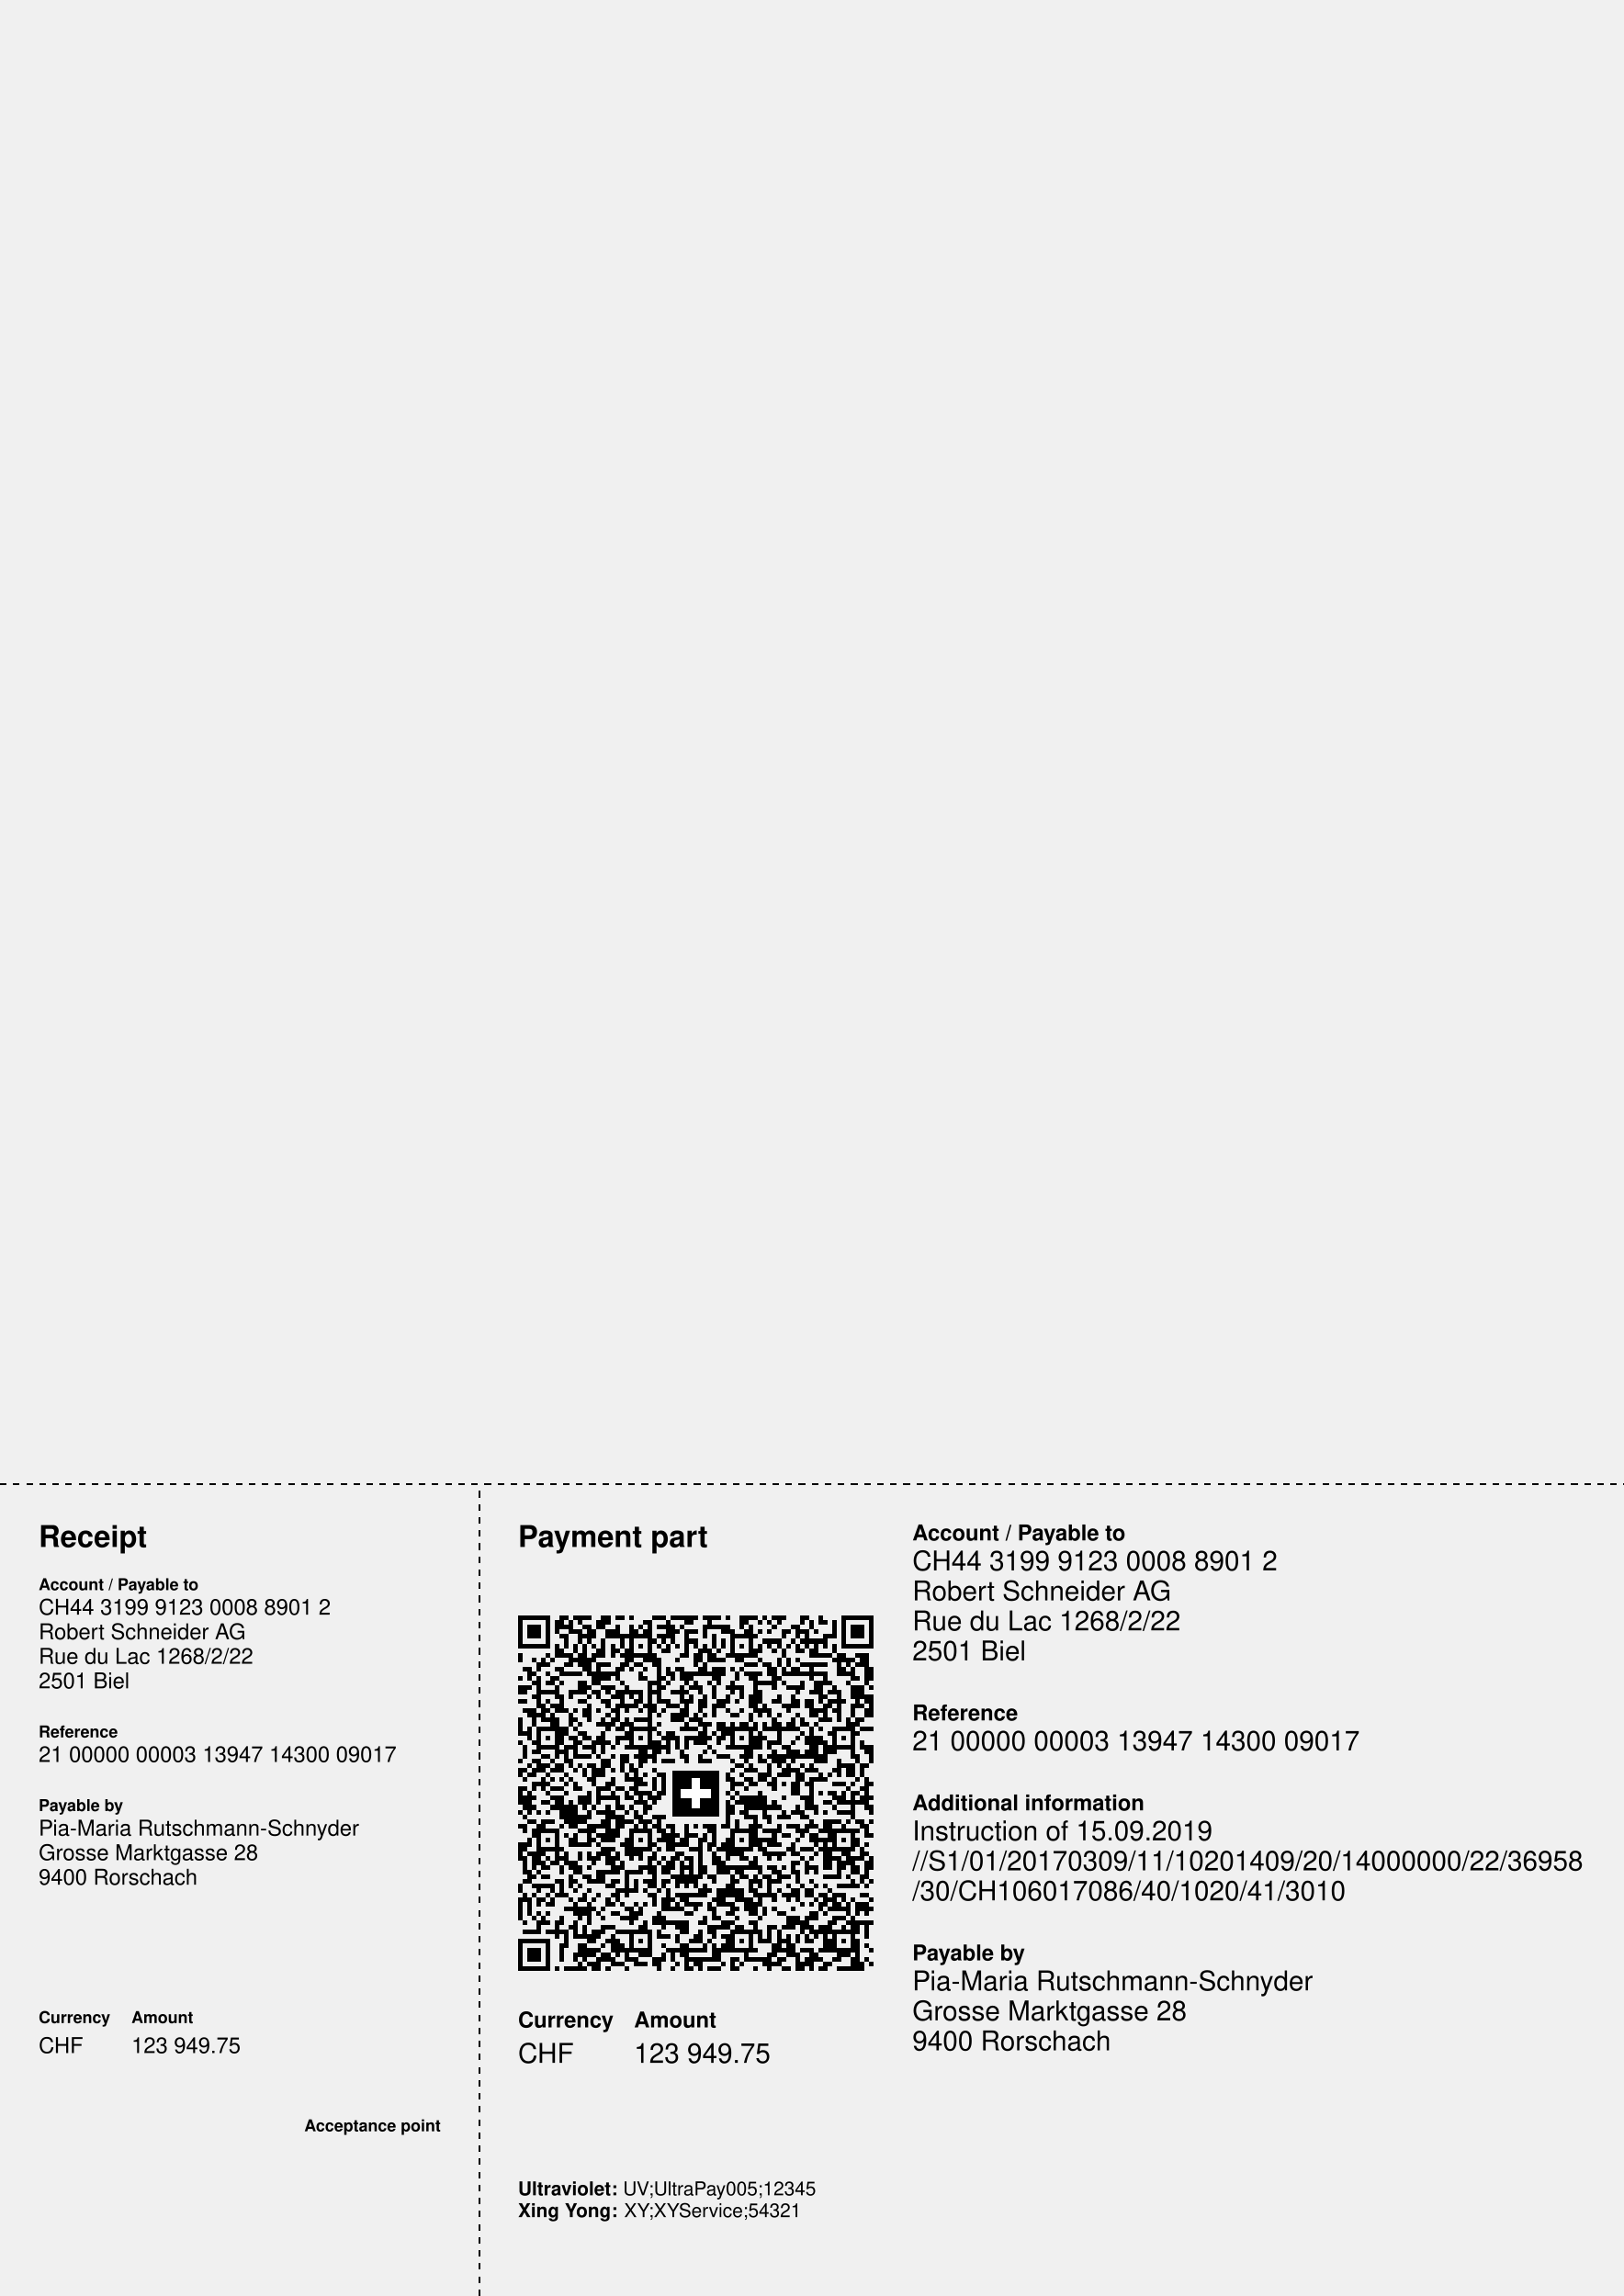
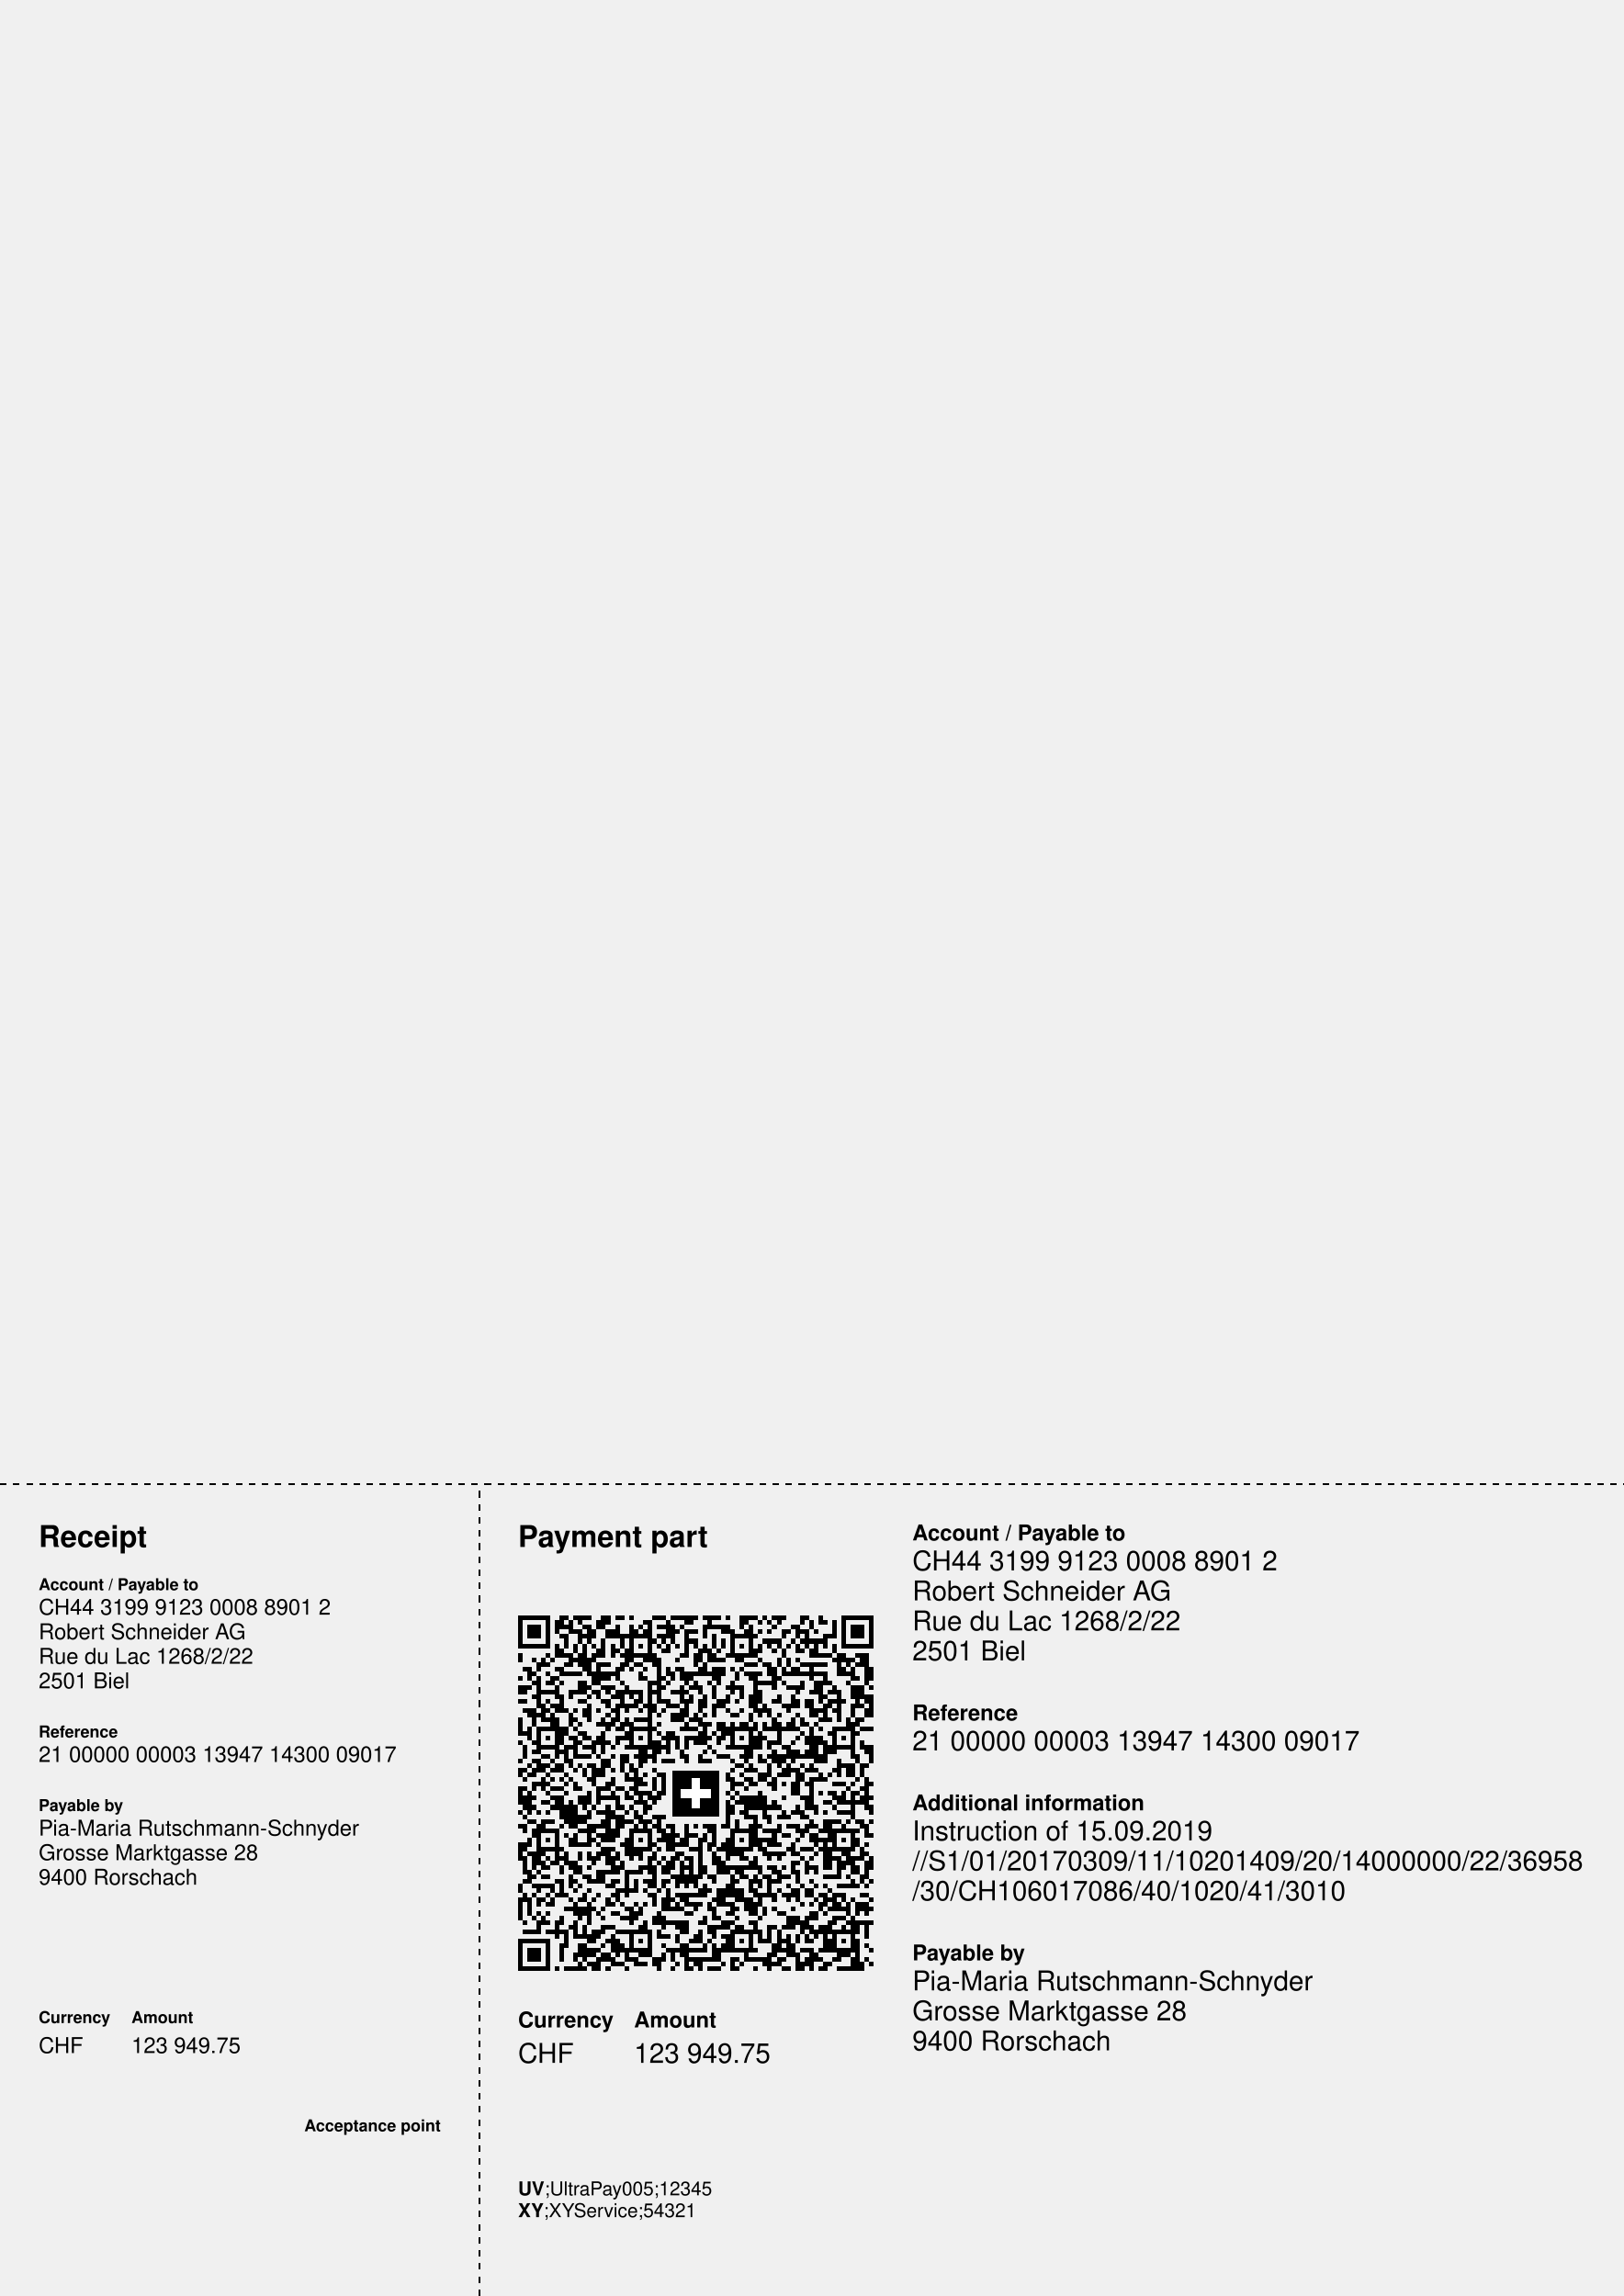
<svg xmlns="http://www.w3.org/2000/svg" width="210mm" height="297mm" version="1.1" viewBox="0 0 595.276 841.89">
  <g font-family="Helvetica,Arial,&quot;Liberation Sans&quot;" transform="translate(0 841.89)">
    <g transform="translate(189.921 -0)">
      <text x="0" y="-274.665" font-size="11" font-weight="bold">Payment part</text>
    </g>
    <g transform="translate(189.921 -119.055) scale(1.693)">
      <path fill="#000000" shape-rendering="crispEdges" d="M0,-77h7v1h-7zm9,0h1v3h-1zm1,0h1v1h-1zm2,0h4v1h-4zm6,0h2v2h-2zm3,0h2v1h-2z m3,0h1v1h-1zm5,0h3v1h-3zm4,0h6v1h-6zm7,0h4v1h-4zm5,0h1v1h-1zm3,0h4v1h-4z m5,0h1v1h-1zm2,0h3v1h-3zm6,0h2v1h-2zm4,0h1v2h-1zm5,0h7v1h-7zm-70,1h1v6h-1z m6,0h1v6h-1zm2,0h1v3h-1zm3,0h1v3h-1zm2,0h1v1h-1zm4,0h1v2h-1zm10,0h2v1h-2z m5,0h1v4h-1zm4,0h2v1h-2zm5,0h1v2h-1zm7,0h2v1h-2zm4,0h1v1h-1zm2,0h1v1h-1z m2,0h1v1h-1zm5,0h1v1h-1zm2,0h1v2h-1zm3,0h1v1h-1zm2,0h1v4h-1zm2,0h1v6h-1z m6,0h1v6h-1zm-74,1h3v3h-3zm8,0h1v1h-1zm4,0h2v1h-2zm4,0h1v1h-1zm3,0h1v3h-1z m3,0h1v8h-1zm2,0h1v1h-1zm2,0h1v8h-1zm2,0h2v1h-2zm3,0h1v4h-1zm2,0h1v1h-1z m5,0h1v3h-1zm2,0h4v1h-4zm6,0h1v1h-1zm2,0h1v7h-1zm5,0h1v1h-1zm4,0h2v1h-2z m13,0h3v3h-3zm-60,1h2v1h-2zm3,0h2v2h-2zm4,0h2v2h-2zm6,0h1v2h-1zm2,0h1v2h-1z m7,0h1v1h-1zm2,0h1v6h-1zm1,0h2v1h-2zm7,0h3v1h-3zm5,0h1v2h-1zm3,0h1v1h-1z m2,0h1v1h-1zm3,0h2v1h-2zm3,0h3v1h-3zm4,0h1v1h-1zm-55,1h2v1h-2zm4,0h2v1h-2z m9,0h1v3h-1zm1,0h1v1h-1zm3,0h1v1h-1zm4,0h2v1h-2zm12,0h1v3h-1zm4,0h1v5h-1z m1,0h2v1h-2zm4,0h1v1h-1zm6,0h1v1h-1zm3,0h1v1h-1zm2,0h1v3h-1zm4,0h1v3h-1z m1,0h1v1h-1zm-57,1h1v2h-1zm3,0h1v1h-1zm2,0h1v1h-1zm3,0h1v4h-1zm11,0h1v1h-1z m2,0h1v1h-1zm6,0h2v1h-2zm7,0h1v2h-1zm9,0h4v1h-4zm6,0h1v1h-1zm2,0h1v1h-1z m2,0h3v1h-3zm-62,1h5v1h-5zm7,0h1v3h-1zm4,0h1v2h-1zm2,0h1v6h-1zm2,0h1v1h-1z m4,0h1v3h-1zm6,0h1v1h-1zm4,0h1v1h-1zm2,0h1v2h-1zm2,0h1v1h-1zm4,0h1v1h-1z m2,0h1v2h-1zm8,0h1v1h-1zm4,0h1v2h-1zm2,0h1v1h-1zm2,0h1v1h-1zm2,0h1v1h-1z m2,0h1v2h-1zm4,0h1v3h-1zm4,0h1v2h-1zm3,0h5v1h-5zm-62,1h1v2h-1zm8,0h1v2h-1z m4,0h1v1h-1zm2,0h1v4h-1zm8,0h1v1h-1zm8,0h1v3h-1zm2,0h1v3h-1zm2,0h1v1h-1z m8,0h1v2h-1zm4,0h1v1h-1zm2,0h1v2h-1zm4,0h1v1h-1zm2,0h1v2h-1zm-63,1h1v2h-1z m6,0h1v1h-1zm4,0h2v1h-2zm3,0h1v3h-1zm3,0h1v2h-1zm6,0h1v1h-1zm3,0h3v1h-3z m4,0h1v3h-1zm6,0h1v1h-1zm3,0h1v3h-1zm4,0h1v2h-1zm3,0h1v1h-1zm2,0h2v2h-2z m2,0h1v1h-1zm16,0h3v1h-3zm4,0h1v5h-1zm1,0h1v2h-1zm3,0h3v1h-3zm-70,1h1v1h-1z m2,0h1v2h-1zm2,0h1v1h-1zm4,0h2v1h-2zm4,0h1v4h-1zm12,0h1v1h-1zm3,0h1v10h-1z m4,0h1v1h-1zm9,0h2v1h-2zm9,0h1v1h-1zm4,0h1v2h-1zm2,0h1v2h-1zm2,0h1v1h-1z m8,0h1v1h-1zm3,0h2v1h-2zm3,0h2v2h-2zm-70,1h1v2h-1zm2,0h1v1h-1zm4,0h2v1h-2z m7,0h1v5h-1zm1,0h2v1h-2zm4,0h1v2h-1zm3,0h2v1h-2zm15,0h1v3h-1zm9,0h3v1h-3z m4,0h2v1h-2zm8,0h6v1h-6zm10,0h1v1h-1zm2,0h1v1h-1zm-72,1h2v1h-2zm7,0h2v1h-2z m13,0h1v3h-1zm3,0h1v1h-1zm3,0h1v1h-1zm5,0h1v2h-1zm2,0h2v1h-2zm5,0h1v2h-1z m3,0h3v2h-3zm4,0h1v1h-1zm2,0h1v1h-1zm6,0h2v2h-2zm3,0h1v2h-1zm2,0h2v2h-2z m4,0h1v3h-1zm7,0h1v2h-1zm2,0h1v3h-1zm3,0h2v3h-2zm-73,1h2v1h-2zm4,0h1v1h-1z m3,0h5v1h-5zm7,0h1v3h-1zm2,0h2v2h-2zm2,0h1v1h-1zm6,0h1v2h-1zm7,0h1v2h-1z m2,0h3v2h-3zm3,0h1v1h-1zm3,0h1v1h-1zm6,0h1v2h-1zm2,0h4v1h-4zm9,0h1v1h-1z m3,0h2v1h-2zm3,0h3v1h-3zm7,0h1v1h-1zm-71,1h1v1h-1zm2,0h1v1h-1zm2,0h1v7h-1z m3,0h2v1h-2zm20,0h1v1h-1zm4,0h1v1h-1zm11,0h2v1h-2zm8,0h2v1h-2zm5,0h1v3h-1z m1,0h1v1h-1zm10,0h1v2h-1zm7,0h1v1h-1zm-70,1h1v1h-1zm3,0h2v1h-2zm3,0h1v1h-1z m4,0h2v3h-2zm9,0h1v1h-1zm6,0h1v15h-1zm1,-0h1v1h-1zm3,0h1v1h-1zm4,0h1v1h-1z m2,0h1v2h-1zm3,0h1v1h-1zm2,0h1v1h-1zm3,0h1v3h-1zm5,0h1v7h-1zm1,0h3v1h-3z m5,0h1v1h-1zm4,0h1v2h-1zm3,0h2v3h-2zm3,0h1v1h-1zm4,0h1v1h-1zm4,0h1v1h-1z m-75,1h2v2h-2zm2,0h1v1h-1zm6,0h1v3h-1zm7,0h1v1h-1zm3,0h3v1h-3zm5,0h1v2h-1z m8,0h1v1h-1zm4,0h1v4h-1zm2,0h1v1h-1zm2,0h1v2h-1zm3,0h1v3h-1zm3,0h1v1h-1z m2,0h2v1h-2zm11,0h3v1h-3zm10,0h1v2h-1zm4,0h3v3h-3zm4,0h1v1h-1zm-71,1h3v1h-3z m6,0h2v1h-2zm5,0h2v1h-2zm3,0h1v1h-1zm2,0h2v2h-2zm3,0h3v1h-3zm5,0h1v1h-1z m4,0h2v1h-2zm3,0h1v1h-1zm12,0h1v2h-1zm4,0h1v3h-1zm8,0h1v1h-1zm3,0h1v1h-1z m4,0h1v1h-1zm2,0h1v7h-1zm-66,1h1v1h-1zm6,0h1v4h-1zm2,0h1v1h-1zm4,0h1v1h-1z m2,0h1v1h-1zm3,0h1v1h-1zm4,0h1v1h-1zm2,0h1v2h-1zm11,0h1v2h-1zm3,0h1v3h-1z m5,0h1v2h-1zm5,0h1v3h-1zm6,0h1v2h-1zm3,0h1v3h-1zm6,0h2v1h-2zm10,0h2v2h-2z m-75,1h2v1h-2zm6,0h1v1h-1zm7,0h2v1h-2zm5,0h2v1h-2zm4,0h1v2h-1zm3,0h1v2h-1z m6,0h2v1h-2zm5,0h1v4h-1zm3,0h1v3h-1zm4,0h2v2h-2zm4,0h1v1h-1zm8,0h1v1h-1z m5,0h1v2h-1zm2,0h2v2h-2zm3,0h1v1h-1zm2,0h2v1h-2zm3,0h1v1h-1zm3,0h1v2h-1z m-68,1h1v4h-1zm2,0h2v1h-2zm8,0h1v4h-1zm4,0h1v1h-1zm2,0h1v4h-1zm2,0h2v1h-2z m4,0h1v1h-1zm2,0h1v2h-1zm3,0h3v1h-3zm10,0h1v3h-1zm11,0h1v2h-1zm4,0h2v1h-2z m9,0h1v4h-1zm1,0h1v1h-1zm5,0h1v3h-1zm2,0h1v1h-1zm2,0h1v3h-1zm-75,1h3v1h-3z m5,0h1v1h-1zm2,0h1v1h-1zm2,0h1v1h-1zm2,0h1v1h-1zm2,0h1v2h-1zm3,0h1v1h-1z m3,0h1v1h-1zm3,0h1v1h-1zm3,0h1v1h-1zm5,0h1v1h-1zm4,0h1v3h-1zm10,0h1v1h-1z m3,0h1v1h-1zm4,0h1v2h-1zm2,0h1v2h-1zm4,0h1v1h-1zm5,0h2v2h-2zm2,0h1v1h-1z m3,0h1v1h-1zm7,0h1v2h-1zm-73,1h3v1h-3zm5,0h1v4h-1zm4,0h1v3h-1zm8,0h1v1h-1z m11,0h1v1h-1zm3,0h2v2h-2zm5,0h1v2h-1zm2,0h1v1h-1zm6,0h2v1h-2zm4,0h1v2h-1z m6,0h1v1h-1zm4,0h1v1h-1zm-60,1h1v4h-1zm3,0h1v2h-1zm3,0h1v1h-1zm2,-0h1v9h-1z m4,0h1v1h-1zm6,0h1v2h-1zm2,0h1v2h-1zm3,0h1v2h-1zm2,0h3v1h-3zm12,0h1v1h-1z m2,0h1v2h-1zm16,0h1v3h-1zm4,0h1v3h-1zm2,0h1v2h-1zm4,0h1v1h-1zm2,0h1v1h-1z m4,0h1v3h-1zm2,0h2v1h-2zm-60,1h1v1h-1zm4,0h1v1h-1zm2,0h1v2h-1zm3,0h1v2h-1z m2,0h1v6h-1zm6,0h1v1h-1zm6,0h1v2h-1zm4,0h1v5h-1zm1,0h1v1h-1zm2,0h2v2h-2z m3,0h1v6h-1zm2,0h2v2h-2zm3,0h1v2h-1zm2,0h1v2h-1zm3,0h1v5h-1zm2,0h1v2h-1z m4,0h1v1h-1zm2,0h1v1h-1zm8,-0h1v8h-1zm1,0h1v1h-1zm-71,1h1v3h-1zm2,-0h1v6h-1z m1,0h2v1h-2zm4,0h2v2h-2zm3,0h1v1h-1zm9,0h1v1h-1zm4,0h3v1h-3zm4,0h1v1h-1z m6,0h1v1h-1zm2,0h2v1h-2zm8,0h1v2h-1zm2,0h1v1h-1zm3,-0h1v7h-1zm4,0h1v1h-1z m3,0h1v1h-1zm3,0h1v1h-1zm3,-0h1v7h-1zm2,0h1v1h-1zm3,-0h1v6h-1zm1,0h2v1h-2z m5,0h3v1h-3zm-73,1h1v1h-1zm12,0h2v1h-2zm5,-0h1v5h-1zm5,0h1v2h-1zm7,0h1v1h-1z m2,-0h1v5h-1zm1,0h1v2h-1zm6,0h1v3h-1zm3,0h1v1h-1zm2,0h1v2h-1zm8,0h1v4h-1z m9,0h1v1h-1zm6,0h1v1h-1zm6,0h1v1h-1zm-67,1h1v1h-1zm3,0h1v2h-1zm2,0h2v1h-2z m3,0h2v1h-2zm3,0h1v2h-1zm4,0h2v1h-2zm5,0h1v1h-1zm5,0h1v1h-1zm3,0h1v3h-1z m2,0h3v1h-3zm5,0h1v1h-1zm2,0h1v2h-1zm5,0h1v1h-1zm3,0h1v3h-1zm2,0h1v1h-1z m7,0h1v1h-1zm2,0h1v2h-1zm2,0h1v6h-1zm1,0h1v2h-1zm5,0h1v1h-1zm-70,1h1v1h-1z m3,0h1v1h-1zm9,-0h1v4h-1zm1,0h1v1h-1zm3,-0h1v3h-1zm3,0h1v1h-1zm2,0h1v1h-1z m8,-0h2v3h-2zm7,0h1v2h-1zm2,0h1v1h-1zm16,0h2v1h-2zm5,0h1v1h-1zm7,0h1v5h-1z m8,0h1v2h-1zm-73,1h1v3h-1zm4,0h3v1h-3zm5,0h1v4h-1zm1,0h1v1h-1zm3,0h2v1h-2z m6,0h1v1h-1zm3,0h1v1h-1zm2,0h3v1h-3zm6,0h1v1h-1zm10,0h1v1h-1zm4,0h1v1h-1z m2,0h3v1h-3zm7,0h1v1h-1zm3,0h2v1h-2zm10,-0h1v2h-1zm2,0h3v1h-3zm6,-0h2v2h-2z m-72,1h1v1h-1zm6,0h1v1h-1zm17,0h2v3h-2zm9,-0h1v2h-1zm5,0h1v1h-1zm2,0h1v1h-1z m7,0h1v3h-1zm6,0h1v3h-1zm3,-0h3v2h-3zm4,0h1v2h-1zm-57,1h2v1h-2zm8,0h3v1h-3z m4,0h1v1h-1zm3,0h1v1h-1zm2,0h2v2h-2zm3,-0h1v1h-1zm3,0h2v1h-2zm8,0h1v2h-1z m3,0h1v2h-1zm4,-0h3v1h-3zm5,0h1v1h-1zm4,0h1v2h-1zm2,-0h1v1h-1zm2,0h2v2h-2z m5,-0h1v1h-1zm4,0h1v2h-1zm8,0h1v2h-1zm3,0h1v2h-1zm-76,1h1v1h-1zm3,0h2v1h-2z m4,0h1v1h-1zm4,0h1v2h-1zm7,0h2v2h-2zm11,0h1v1h-1zm2,0h3v1h-3zm9,0h2v1h-2z m6,0h1v1h-1zm7,0h1v1h-1zm6,0h1v1h-1zm10,0h1v4h-1zm-67,1h1v1h-1zm2,0h2v2h-2z m2,0h1v1h-1zm2,0h2v2h-2zm5,0h1v1h-1zm2,0h2v1h-2zm7,0h1v2h-1zm2,0h1v2h-1z m2,0h1v1h-1zm21,0h2v1h-2zm3,0h1v2h-1zm4,0h1v3h-1zm2,0h1v1h-1zm2,0h1v3h-1z m3,0h1v1h-1zm2,0h1v2h-1zm7,0h3v1h-3zm4,0h1v3h-1zm1,0h1v1h-1zm-75,1h2v1h-2z m3,0h1v2h-1zm4,0h1v1h-1zm5,0h1v1h-1zm2,0h1v2h-1zm2,0h3v2h-3zm4,0h1v1h-1z m5,-0h1v6h-1zm4,0h1v1h-1zm17,0h1v1h-1zm3,0h1v1h-1zm2,0h1v1h-1zm6,0h1v2h-1z m2,0h2v1h-2zm3,0h1v1h-1zm2,0h1v1h-1zm4,0h1v1h-1zm3,0h2v2h-2zm-71,1h1v1h-1z m2,0h1v1h-1zm4,0h1v1h-1zm4,0h1v1h-1zm13,0h1v2h-1zm4,0h1v1h-1zm3,0h2v1h-2z m15,0h1v2h-1zm3,0h1v1h-1zm4,0h2v2h-2zm4,0h1v1h-1zm4,-0h1v5h-1zm1,0h1v2h-1z m4,0h1v2h-1zm2,0h1v1h-1zm-66,1h1v1h-1zm4,-0h1v3h-1zm2,0h1v1h-1zm2,0h1v1h-1z m2,0h1v1h-1zm4,0h2v1h-2zm5,-0h1v2h-1zm4,0h1v1h-1zm2,-0h1v2h-1zm3,0h1v3h-1z m2,0h1v4h-1zm15,0h1v3h-1zm3,0h2v1h-2zm6,-0h1v3h-1zm8,0h1v7h-1zm1,0h1v1h-1z m2,0h1v1h-1zm7,0h1v1h-1zm2,-0h1v7h-1zm-72,1h2v1h-2zm3,0h1v1h-1zm4,0h1v1h-1z m2,0h1v2h-1zm4,0h1v1h-1zm3,0h1v2h-1zm8,0h1v1h-1zm20,0h2v1h-2zm3,0h2v1h-2z m4,0h1v1h-1zm3,0h1v1h-1zm2,0h1v3h-1zm3,0h1v1h-1zm6,0h3v1h-3zm4,0h1v1h-1z m4,0h1v1h-1zm-76,1h1v4h-1zm1,0h1v1h-1zm2,0h1v1h-1zm4,0h3v1h-3zm6,0h1v1h-1z m4,0h1v4h-1zm1,0h1v1h-1zm3,0h2v1h-2zm3,0h1v1h-1zm25,0h1v1h-1zm22,0h1v1h-1z m3,0h1v1h-1zm-72,1h1v5h-1zm4,0h1v1h-1zm4,0h1v1h-1zm5,0h1v3h-1zm5,0h1v2h-1z m3,0h1v2h-1zm3,0h3v1h-3zm4,0h1v2h-1zm15,0h1v1h-1zm2,0h1v1h-1zm5,0h1v4h-1z m13,0h1v1h-1zm2,0h2v1h-2zm3,0h1v3h-1zm2,0h1v6h-1zm1,0h1v1h-1zm-72,1h1v3h-1z m2,0h1v1h-1zm4,0h3v1h-3zm6,0h2v2h-2zm5,0h2v1h-2zm3,0h1v3h-1zm3,0h1v1h-1z m2,0h1v2h-1zm2,0h2v1h-2zm18,0h1v1h-1zm2,0h4v2h-4zm5,0h1v5h-1zm4,0h1v1h-1z m4,0h2v1h-2zm7,0h2v1h-2zm6,0h1v2h-1zm2,0h1v1h-1zm-71,1h2v1h-2zm3,0h2v2h-2z m3,0h1v6h-1zm14,0h1v1h-1zm2,0h1v3h-1zm2,0h1v1h-1zm16,0h1v6h-1zm2,0h1v1h-1z m8,0h1v2h-1zm7,0h1v2h-1zm4,0h2v1h-2zm3,0h1v1h-1zm2,0h1v1h-1zm2,0h1v1h-1z m-70,1h1v1h-1zm4,0h1v1h-1zm3,0h1v4h-1zm2,0h1v5h-1zm2,0h1v1h-1zm2,0h1v1h-1z m3,0h1v8h-1zm3,0h1v1h-1zm2,0h1v1h-1zm4,0h1v1h-1zm18,0h1v2h-1zm3,0h3v1h-3z m5,0h1v1h-1zm2,0h1v1h-1zm4,0h1v2h-1zm4,0h1v2h-1zm4,0h1v1h-1zm8,0h1v2h-1z m-76,1h1v1h-1zm4,0h1v1h-1zm2,0h1v1h-1zm3,0h1v2h-1zm6,0h1v2h-1zm2,0h2v1h-2z m3,0h1v2h-1zm3,0h1v1h-1zm2,0h1v2h-1zm23,0h2v1h-2zm9,0h1v2h-1zm2,0h1v1h-1z m2,0h1v2h-1zm5,0h1v1h-1zm3,0h3v1h-3zm-68,1h1v1h-1zm12,0h2v2h-2zm8,0h2v3h-2z m5,0h1v2h-1zm3,0h3v1h-3zm20,0h3v1h-3zm5,0h1v2h-1zm2,0h1v1h-1zm2,0h1v1h-1z m4,0h1v1h-1zm-60,1h2v1h-2zm3,0h3v1h-3zm13,0h1v2h-1zm5,0h2v1h-2zm4,0h1v3h-1z m1,0h1v1h-1zm2,0h1v3h-1zm17,0h1v3h-1zm4,0h1v6h-1zm12,0h1v2h-1zm3,0h2v3h-2z m2,0h2v1h-2zm3,0h1v1h-1zm2,0h2v1h-2zm3,0h1v1h-1zm-76,1h2v1h-2zm4,0h1v9h-1z m1,0h1v2h-1zm4,0h1v1h-1zm6,0h1v5h-1zm1,0h2v1h-2zm9,0h1v2h-1zm4,0h1v1h-1z m3,0h2v1h-2zm4,0h1v5h-1zm2,0h1v1h-1zm2,0h3v1h-3zm4,0h1v1h-1zm6,0h1v6h-1z m2,0h1v1h-1zm4,0h1v2h-1zm2,0h3v1h-3zm4,0h1v2h-1zm2,0h1v1h-1zm6,0h1v2h-1z m4,0h2v1h-2zm-73,1h1v1h-1zm2,0h1v2h-1zm3,0h3v1h-3zm7,0h2v1h-2zm3,0h1v1h-1z m4,0h2v2h-2zm4,0h1v7h-1zm2,0h1v1h-1zm2,0h1v5h-1zm3,0h1v3h-1zm2,0h1v5h-1z m8,0h2v1h-2zm5,0h1v6h-1zm2,0h2v1h-2zm5,0h3v1h-3zm7,0h2v1h-2zm5,0h1v1h-1z m3,0h1v5h-1zm1,0h1v1h-1zm2,0h3v1h-3zm4,0h1v2h-1zm-67,1h1v7h-1zm2,0h1v1h-1z m2,0h1v3h-1zm5,0h2v1h-2zm15,0h1v4h-1zm2,0h1v1h-1zm3,0h2v1h-2zm3,0h1v2h-1z m2,0h1v3h-1zm13,0h1v3h-1zm2,0h2v1h-2zm4,0h1v1h-1zm2,0h2v2h-2zm4,0h1v2h-1z m5,0h1v4h-1zm4,0h1v1h-1zm-74,1h1v2h-1zm4,0h1v1h-1zm5,0h1v2h-1zm5,0h1v1h-1z m2,0h1v1h-1zm2,0h1v1h-1zm3,0h1v4h-1zm3,0h1v1h-1zm4,0h1v1h-1zm5,0h1v2h-1z m4,0h1v9h-1zm6,0h1v5h-1zm3,0h1v1h-1zm4,0h3v1h-3zm8,0h1v1h-1zm5,0h2v1h-2z m5,0h1v1h-1zm3,0h1v2h-1zm-73,1h2v2h-2zm13,0h2v1h-2zm4,0h1v1h-1zm5,0h1v1h-1z m7,0h1v1h-1zm5,0h1v1h-1zm7,0h1v2h-1zm3,0h1v2h-1zm8,0h1v2h-1zm2,0h1v1h-1z m2,0h1v1h-1zm3,0h1v3h-1zm5,0h1v1h-1zm2,0h1v6h-1zm9,0h1v1h-1zm-70,1h3v1h-3z m4,0h1v1h-1zm9,0h2v2h-2zm2,0h1v1h-1zm5,0h2v2h-2zm2,0h1v1h-1zm3,0h1v1h-1z m7,0h2v1h-2zm6,0h1v1h-1zm4,0h2v2h-2zm2,0h1v1h-1zm4,0h1v2h-1zm5,0h1v1h-1z m3,0h3v1h-3zm4,0h1v1h-1zm2,0h1v5h-1zm2,0h3v1h-3zm5,0h1v3h-1zm-74,1h1v2h-1z m2,0h2v1h-2zm3,0h1v1h-1zm5,-0h1v3h-1zm3,0h1v2h-1zm2,0h1v2h-1zm2,0h1v2h-1z m4,0h1v2h-1zm8,0h1v2h-1zm5,0h2v1h-2zm8,-0h1v3h-1zm12,0h4v1h-4zm6,0h1v1h-1z m4,0h1v1h-1zm6,0h2v1h-2zm5,0h1v1h-1zm-74,1h1v4h-1zm2,0h1v3h-1zm3,0h1v1h-1z m3,0h1v1h-1zm7,-0h1v2h-1zm3,0h2v2h-2zm7,0h1v1h-1zm2,0h1v4h-1zm3,0h1v1h-1z m2,0h1v3h-1zm1,0h1v1h-1zm2,0h2v1h-2zm7,0h1v4h-1zm5,0h2v1h-2zm3,0h1v3h-1z m3,0h1v1h-1zm2,0h1v1h-1zm5,0h1v1h-1zm2,0h1v1h-1zm5,0h2v1h-2zm3,-0h2v2h-2z m2,0h1v1h-1zm3,0h1v3h-1zm-71,1h1v2h-1zm2,-0h1v1h-1zm4,0h2v2h-2zm11,0h1v2h-1z m8,-0h1v1h-1zm2,0h1v3h-1zm3,-0h1v5h-1zm2,0h1v5h-1zm7,0h1v3h-1zm6,0h1v2h-1z m9,0h1v3h-1zm1,-0h1v1h-1zm2,0h1v3h-1zm7,0h2v2h-2zm6,-0h1v4h-1zm-69,1h1v1h-1z m3,0h1v2h-1zm4,0h1v2h-1zm2,0h1v1h-1zm5,0h2v2h-2zm6,0h2v1h-2zm3,-0h1v5h-1z m2,0h1v2h-1zm5,0h1v1h-1zm4,0h1v2h-1zm5,0h5v1h-5zm7,0h1v2h-1zm2,0h2v1h-2z m3,0h1v1h-1zm6,0h2v1h-2zm9,0h2v2h-2zm-70,1h1v3h-1zm2,0h1v1h-1zm8,0h1v1h-1z m5,-0h2v3h-2zm2,0h1v1h-1zm4,0h1v6h-1zm1,0h3v1h-3zm21,0h1v1h-1zm2,0h2v1h-2z m8,0h2v1h-2zm5,-0h1v3h-1zm4,0h1v1h-1zm5,-0h1v2h-1zm-66,1h1v1h-1zm2,0h2v1h-2z m6,0h1v3h-1zm3,0h2v1h-2zm19,0h2v1h-2zm3,0h1v3h-1zm2,0h1v3h-1zm3,0h2v1h-2z m5,0h1v5h-1zm2,0h2v1h-2zm3,0h1v2h-1zm2,0h2v1h-2zm3,0h3v1h-3zm10,0h3v1h-3z m5,0h1v1h-1zm3,0h1v2h-1zm-73,1h1v1h-1zm7,0h2v1h-2zm4,0h1v1h-1zm3,0h2v1h-2z m5,0h2v1h-2zm5,0h1v3h-1zm2,0h2v1h-2zm4,0h2v1h-2zm3,0h1v2h-1zm8,0h1v1h-1z m5,0h1v1h-1zm3,0h1v3h-1zm2,0h1v2h-1zm2,0h1v4h-1zm1,0h2v1h-2zm8,0h1v1h-1z m9,0h1v2h-1zm4,0h1v1h-1zm-76,1h1v2h-1zm3,0h5v1h-5zm6,0h1v3h-1zm4,0h1v1h-1z m6,0h2v1h-2zm9,0h1v1h-1zm3,0h1v1h-1zm9,0h1v3h-1zm5,0h1v3h-1zm13,0h1v1h-1z m3,0h1v1h-1zm3,0h1v1h-1zm2,0h1v1h-1zm3,0h3v1h-3zm4,0h1v1h-1zm2,0h1v1h-1z m-71,1h1v1h-1zm3,0h1v1h-1zm5,0h1v1h-1zm3,0h1v1h-1zm6,0h1v3h-1zm1,0h1v1h-1z m2,0h1v1h-1zm3,0h1v1h-1zm3,0h1v1h-1zm2,0h1v5h-1zm7,0h1v2h-1zm2,0h1v1h-1z m2,0h2v4h-2zm4,0h2v3h-2zm4,0h1v2h-1zm5,0h1v1h-1zm3,0h2v2h-2zm3,0h2v2h-2z m5,0h1v1h-1zm-66,1h1v2h-1zm2,0h1v1h-1zm3,0h1v1h-1zm2,0h1v1h-1zm2,0h1v1h-1z m4,0h1v2h-1zm3,0h1v1h-1zm3,0h1v1h-1zm8,0h2v1h-2zm6,0h5v1h-5zm18,0h1v3h-1z m1,0h1v1h-1zm2,0h1v2h-1zm2,0h2v1h-2zm8,0h2v1h-2zm3,0h1v4h-1zm1,0h2v1h-2z m5,0h2v1h-2zm-74,1h1v5h-1zm2,0h1v4h-1zm2,0h2v1h-2zm3,0h1v2h-1zm4,0h1v1h-1z m2,0h1v1h-1zm3,0h1v1h-1zm3,0h1v2h-1zm10,0h1v2h-1zm2,0h1v3h-1zm2,0h1v1h-1z m2,0h2v1h-2zm7,0h1v1h-1zm7,0h2v3h-2zm9,0h1v1h-1zm2,0h1v1h-1zm4,0h1v1h-1z m2,0h2v1h-2zm4,0h1v1h-1zm2,0h1v1h-1zm4,0h1v1h-1zm-72,1h1v1h-1zm2,0h1v1h-1z m6,0h1v3h-1zm3,0h1v5h-1zm5,0h1v1h-1zm2,0h1v1h-1zm3,0h1v1h-1zm2,0h1v1h-1z m7,0h1v2h-1zm2,0h4v1h-4zm5,0h1v2h-1zm4,0h2v1h-2zm6,0h1v3h-1zm10,0h1v1h-1z m2,0h1v1h-1zm2,0h2v1h-2zm4,0h1v2h-1zm2,0h1v3h-1zm2,0h3v2h-3zm-63,1h2v1h-2z m3,0h2v2h-2zm3,0h1v1h-1zm2,0h1v1h-1zm5,0h2v1h-2zm3,0h1v2h-1zm7,0h1v1h-1z m2,0h1v1h-1zm3,0h1v1h-1zm4,0h1v3h-1zm4,0h2v1h-2zm7,0h1v2h-1zm2,0h1v1h-1z m4,0h1v1h-1zm6,0h1v1h-1zm2,0h1v1h-1zm3,0h1v1h-1zm6,0h1v1h-1zm-72,1h1v1h-1z m2,0h1v1h-1zm11,0h1v1h-1zm3,0h2v1h-2zm4,0h2v2h-2zm6,0h1v3h-1zm6,0h2v1h-2z m9,0h2v1h-2zm5,0h1v1h-1zm6,0h2v1h-2zm7,0h2v2h-2zm3,0h1v1h-1zm7,0h1v1h-1z m2,0h1v1h-1zm-72,1h1v1h-1zm2,-0h1v2h-1zm4,0h1v2h-1zm4,0h1v1h-1zm5,0h1v1h-1z m4,0h2v1h-2zm7,-0h1v2h-1zm2,0h1v3h-1zm9,-0h1v2h-1zm3,0h1v1h-1zm4,0h1v1h-1z m5,0h1v1h-1zm6,-0h3v2h-3zm4,0h1v3h-1zm6,0h3v1h-3zm4,0h1v8h-1zm-71,1h1v1h-1z m3,0h1v3h-1zm2,-0h1v1h-1zm2,0h1v4h-1zm4,0h1v4h-1zm12,-0h1v1h-1zm3,0h1v3h-1z m5,-0h5v1h-5zm7,0h1v1h-1zm5,0h2v2h-2zm2,0h1v1h-1zm4,0h2v1h-2zm11,0h1v3h-1z m6,0h1v3h-1zm1,-0h1v1h-1zm3,0h1v1h-1zm2,0h4v1h-4zm-62,1h1v1h-1zm3,0h1v3h-1z m4,-0h3v1h-3zm8,0h1v2h-1zm8,0h3v1h-3zm7,0h2v2h-2zm2,0h1v1h-1zm4,0h2v2h-2z m4,0h1v2h-1zm3,0h1v4h-1zm1,-0h1v1h-1zm2,0h3v1h-3zm6,0h1v2h-1zm2,0h2v2h-2z m5,0h1v2h-1zm3,0h1v2h-1zm2,0h1v3h-1zm-74,1h3v1h-3zm5,0h2v1h-2zm3,0h2v1h-2z m7,0h2v2h-2zm2,0h1v1h-1zm3,0h5v1h-5zm7,0h1v6h-1zm2,-0h1v2h-1zm5,0h2v1h-2z m4,0h1v3h-1zm7,-0h1v5h-1zm3,0h2v1h-2zm3,0h1v3h-1zm4,-0h1v5h-1zm8,0h1v2h-1z m4,0h1v5h-1zm1,0h1v1h-1zm2,0h1v1h-1zm-61,1h1v3h-1zm3,0h1v1h-1zm2,0h1v2h-1z m5,0h1v4h-1zm4,0h1v4h-1zm7,0h2v1h-2zm3,0h1v2h-1zm4,0h1v2h-1zm4,0h1v1h-1z m2,0h2v1h-2zm6,0h1v4h-1zm8,0h1v5h-1zm2,0h1v2h-1zm2,0h1v2h-1zm4,0h1v4h-1z m-66,1h7v1h-7zm16,0h1v1h-1zm3,0h1v1h-1zm2,0h1v4h-1zm5,0h1v1h-1zm11,0h1v1h-1z m4,0h1v1h-1zm4,0h1v3h-1zm3,0h1v1h-1zm5,0h1v1h-1zm4,0h1v1h-1zm6,0h1v1h-1z m4,0h1v3h-1zm3,0h1v1h-1zm3,0h1v7h-1zm-73,1h1v6h-1zm6,0h1v6h-1zm3,0h1v4h-1z m4,0h2v3h-2zm5,-0h1v1h-1zm4,0h1v2h-1zm9,-0h1v1h-1zm4,0h2v3h-2zm5,0h1v2h-1z m2,0h1v4h-1zm2,0h1v2h-1zm11,0h1v3h-1zm4,0h1v3h-1zm16,-0h1v1h-1zm-73,1h3v3h-3z m13,0h2v2h-2zm2,-0h1v1h-1zm6,0h1v3h-1zm2,-0h3v1h-3zm7,0h3v1h-3zm5,0h3v1h-3z m6,0h1v3h-1zm4,-0h3v1h-3zm4,0h1v1h-1zm6,0h1v1h-1zm4,0h3v1h-3zm4,0h1v1h-1z m4,0h3v2h-3zm7,-0h1v1h-1zm-64,1h1v2h-1zm6,0h2v2h-2zm8,0h2v1h-2zm5,0h1v2h-1z m2,0h1v2h-1zm16,0h1v2h-1zm5,0h1v4h-1zm6,0h1v4h-1zm3,0h2v2h-2zm-49,1h1v1h-1z m3,0h1v3h-1zm3,0h1v2h-1zm4,0h2v1h-2zm5,0h2v2h-2zm7,0h6v1h-6zm10,0h1v3h-1z m1,0h1v1h-1zm3,0h4v1h-4zm6,0h2v1h-2zm6,0h1v2h-1zm3,0h1v1h-1zm3,0h2v1h-2z m4,0h1v3h-1zm3,0h1v1h-1zm-62,1h1v2h-1zm2,0h2v1h-2zm6,0h2v1h-2zm4,0h3v1h-3z m9,0h1v1h-1zm2,0h1v2h-1zm2,0h2v1h-2zm6,0h1v1h-1zm4,0h1v1h-1zm5,0h1v1h-1z m2,0h2v1h-2zm6,0h1v2h-1zm2,0h1v2h-1zm3,0h2v1h-2zm8,0h1v2h-1zm2,0h1v1h-1z m-75,1h5v1h-5zm7,0h1v1h-1zm2,0h3v1h-3zm4,0h1v1h-1zm2,0h1v1h-1zm3,0h1v1h-1z m4,0h1v1h-1zm7,0h1v1h-1zm3,0h1v1h-1zm4,0h1v1h-1zm2,0h1v1h-1zm2,0h3v1h-3z m6,0h1v1h-1zm4,0h1v1h-1zm6,0h2v1h-2zm8,0h2v1h-2zm4,0h3v1h-3z" />
    </g>
    <g transform="translate(189.921 -119.055)">
      <path fill="#000000" shape-rendering="crispEdges" d="M56.693,-73.701h17.008v17.008h-17.008z" />
      <path fill="#ffffff" shape-rendering="crispEdges" d="M63.543,-59.685l3.307,0l0,-3.858l3.858,0l0,-3.307l-3.858,0l0,-3.858l-3.307,0l0,3.858l-3.858,0l0,3.307l3.858,0" />
    </g>
    <g transform="translate(189.921 -0)">
      <text x="0" y="-98.482" font-size="8" font-weight="bold">Currency</text>
      <text x="0" y="-85.482" font-size="10">CHF</text>
      <text x="42.52" y="-98.482" font-size="8" font-weight="bold">Amount</text>
      <text x="42.52" y="-85.482" font-size="10">123 949.75</text>
    </g>
    <g transform="translate(334.488 -0)">
      <text x="0" y="-277.065" font-size="8" font-weight="bold">Account / Payable to</text>
      <text x="0" y="-266.065" font-size="10">CH44 3199 9123 0008 8901 2</text>
      <text x="0" y="-255.065" font-size="10">Robert Schneider AG</text>
      <text x="0" y="-244.065" font-size="10">Rue du Lac 1268/2/22</text>
      <text x="0" y="-233.065" font-size="10">2501 Biel</text>
      <text x="0" y="-211.065" font-size="8" font-weight="bold">Reference</text>
      <text x="0" y="-200.065" font-size="10">21 00000 00003 13947 14300 09017</text>
      <text x="0" y="-178.065" font-size="8" font-weight="bold">Additional information</text>
      <text x="0" y="-167.065" font-size="10">Instruction of 15.09.2019</text>
      <text x="0" y="-156.065" font-size="10">//S1/01/20170309/11/10201409/20/14000000/22/36958</text>
      <text x="0" y="-145.065" font-size="10">/30/CH106017086/40/1020/41/3010</text>
      <text x="0" y="-123.065" font-size="8" font-weight="bold">Payable by</text>
      <text x="0" y="-112.065" font-size="10">Pia-Maria Rutschmann-Schnyder</text>
      <text x="0" y="-101.065" font-size="10">Grosse Marktgasse 28</text>
      <text x="0" y="-90.065" font-size="10">9400 Rorschach</text>
    </g>
    <g transform="translate(189.921 -0)">
-       <text x="0" y="-36.92" font-size="7" font-weight="bold">Ultraviolet: </text>
-       <text x="38.507" y="-36.92" font-size="7">UV;UltraPay005;12345</text>
-       <text x="0" y="-28.92" font-size="7" font-weight="bold">Xing Yong: </text>
-       <text x="38.892" y="-28.92" font-size="7">XY;XYService;54321</text>
+       <text x="0" y="-36.92" font-size="7" font-weight="bold">UV</text>
+       <text x="9.723" y="-36.92" font-size="7">;UltraPay005;12345</text>
+       <text x="0" y="-28.92" font-size="7" font-weight="bold">XY</text>
+       <text x="9.338" y="-28.92" font-size="7">;XYService;54321</text>
    </g>
    <g transform="translate(14.173 -0)">
      <text x="0" y="-274.665" font-size="11" font-weight="bold">Receipt</text>
      <text x="0" y="-258.822" font-size="6" font-weight="bold">Account / Payable to</text>
      <text x="0" y="-249.822" font-size="8">CH44 3199 9123 0008 8901 2</text>
      <text x="0" y="-240.822" font-size="8">Robert Schneider AG</text>
      <text x="0" y="-231.822" font-size="8">Rue du Lac 1268/2/22</text>
      <text x="0" y="-222.822" font-size="8">2501 Biel</text>
      <text x="0" y="-204.822" font-size="6" font-weight="bold">Reference</text>
      <text x="0" y="-195.822" font-size="8">21 00000 00003 13947 14300 09017</text>
      <text x="0" y="-177.822" font-size="6" font-weight="bold">Payable by</text>
      <text x="0" y="-168.822" font-size="8">Pia-Maria Rutschmann-Schnyder</text>
      <text x="0" y="-159.822" font-size="8">Grosse Marktgasse 28</text>
      <text x="0" y="-150.822" font-size="8">9400 Rorschach</text>
      <text x="0" y="-100.082" font-size="6" font-weight="bold">Currency</text>
      <text x="0" y="-89.082" font-size="8">CHF</text>
      <text x="34.016" y="-100.082" font-size="6" font-weight="bold">Amount</text>
      <text x="34.016" y="-89.082" font-size="8">123 949.75</text>
      <text x="97.392" y="-60.397" font-size="6" font-weight="bold">Acceptance point</text>
    </g>
    <path stroke="#000000" stroke-width="0.6" stroke-dasharray="2.4" shape-rendering="crispEdges" fill="none" d="M175.748,-0l0,-297.638m-175.748,0l595.276,0" />
  </g>
</svg>
